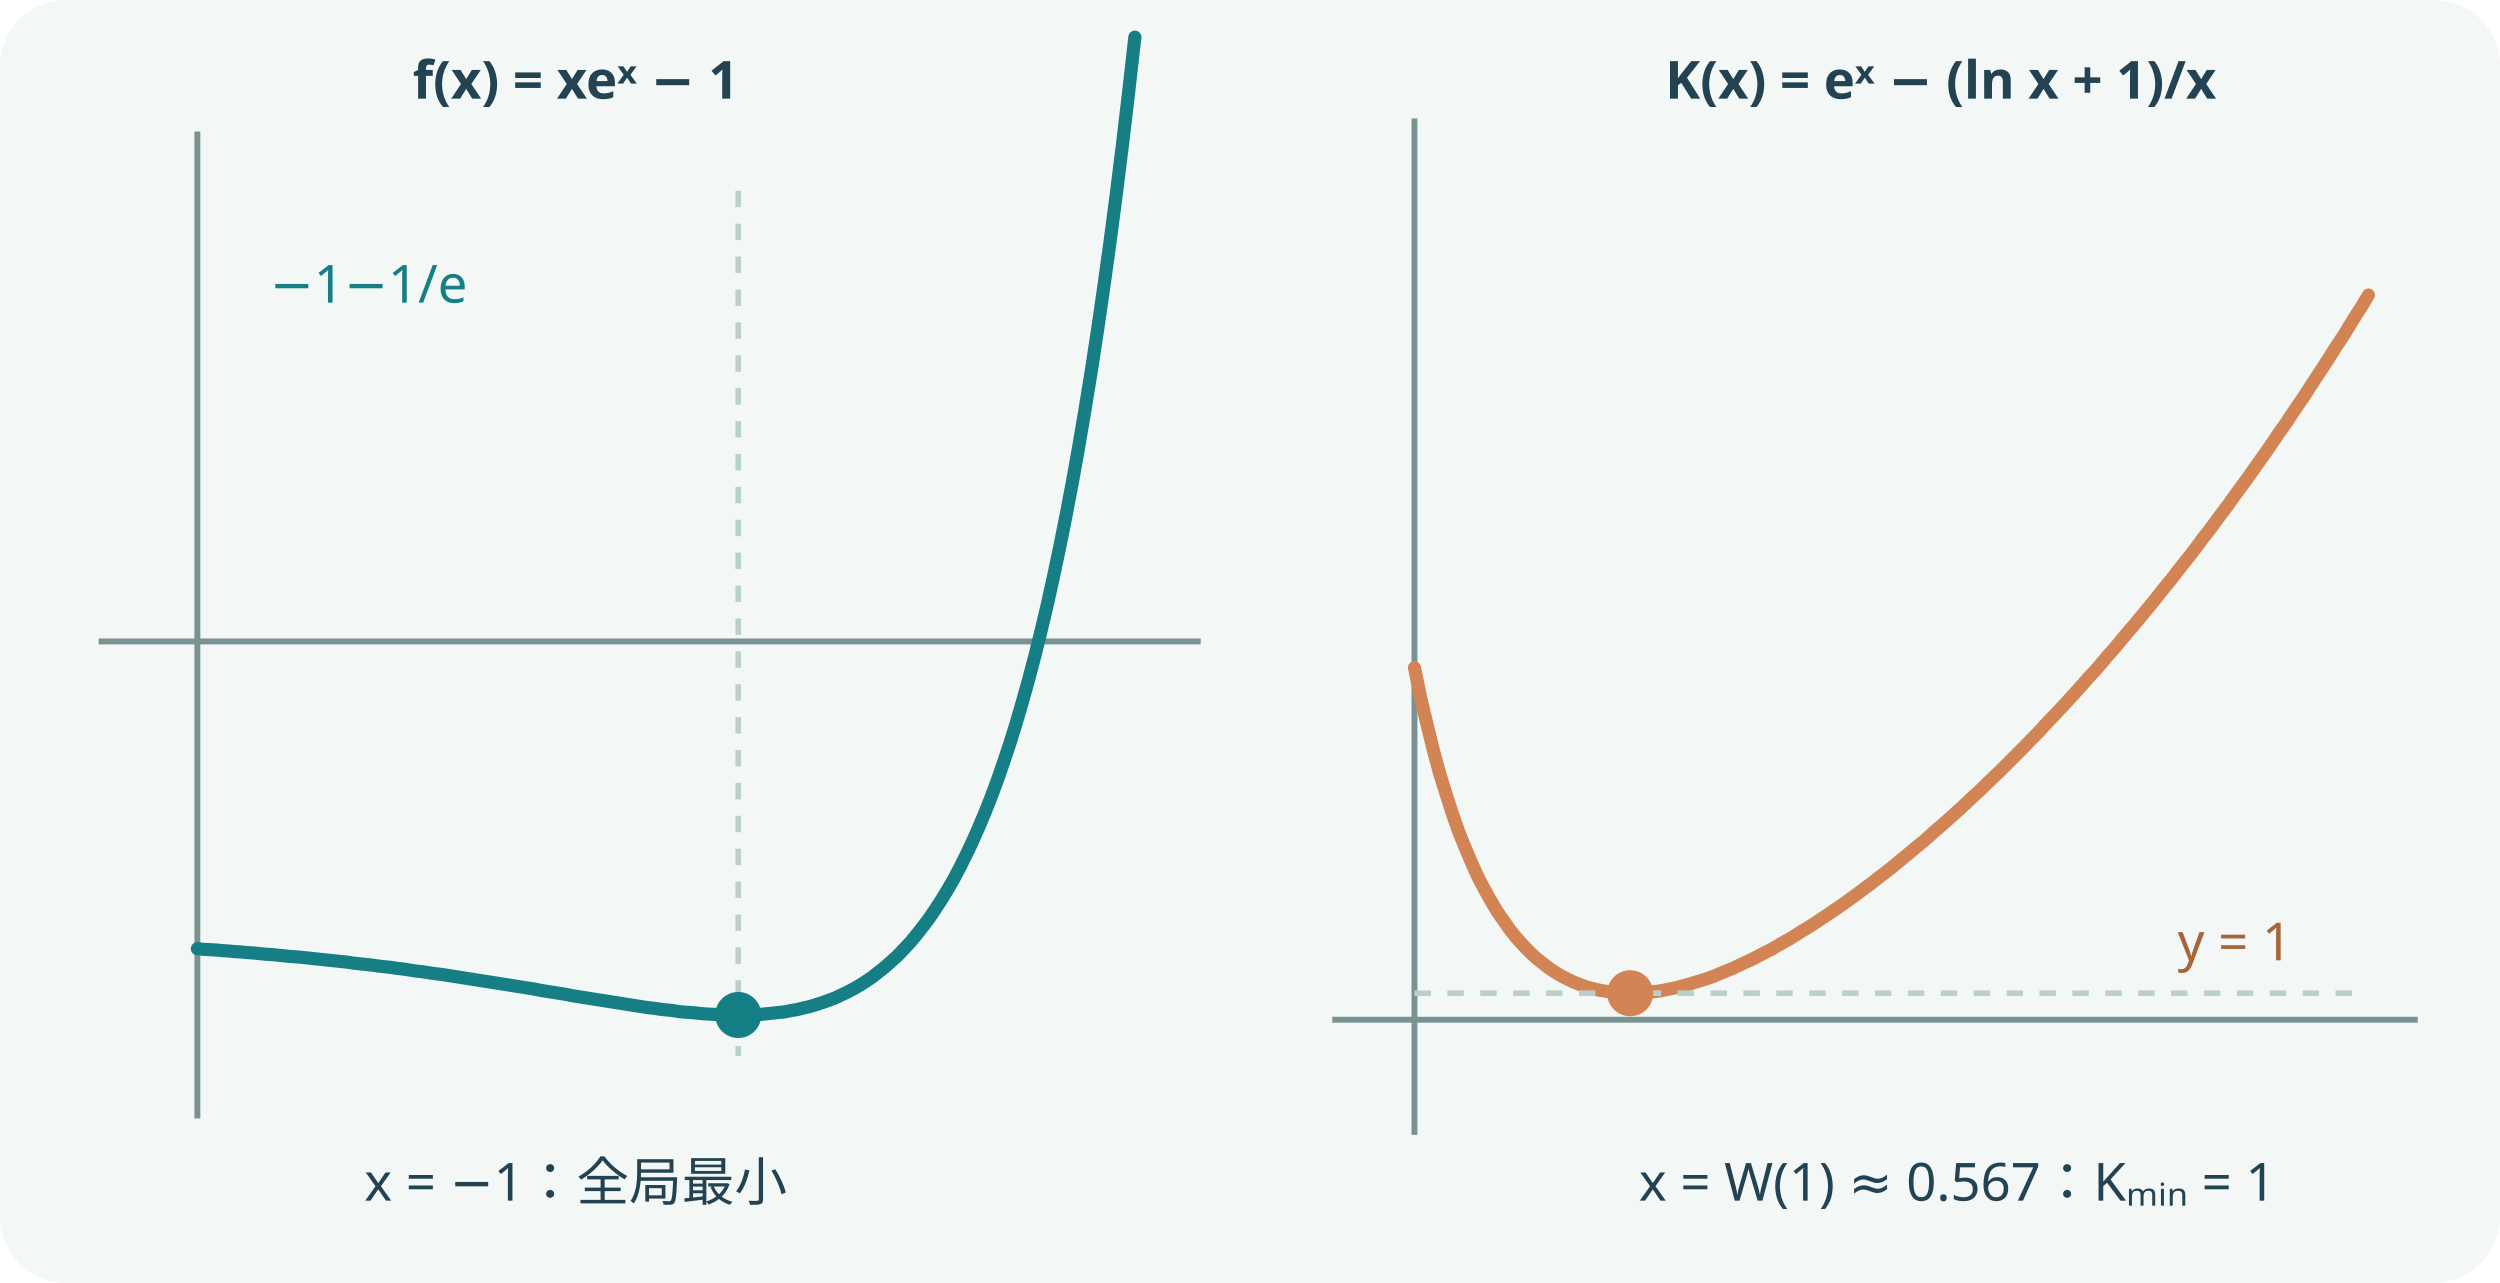
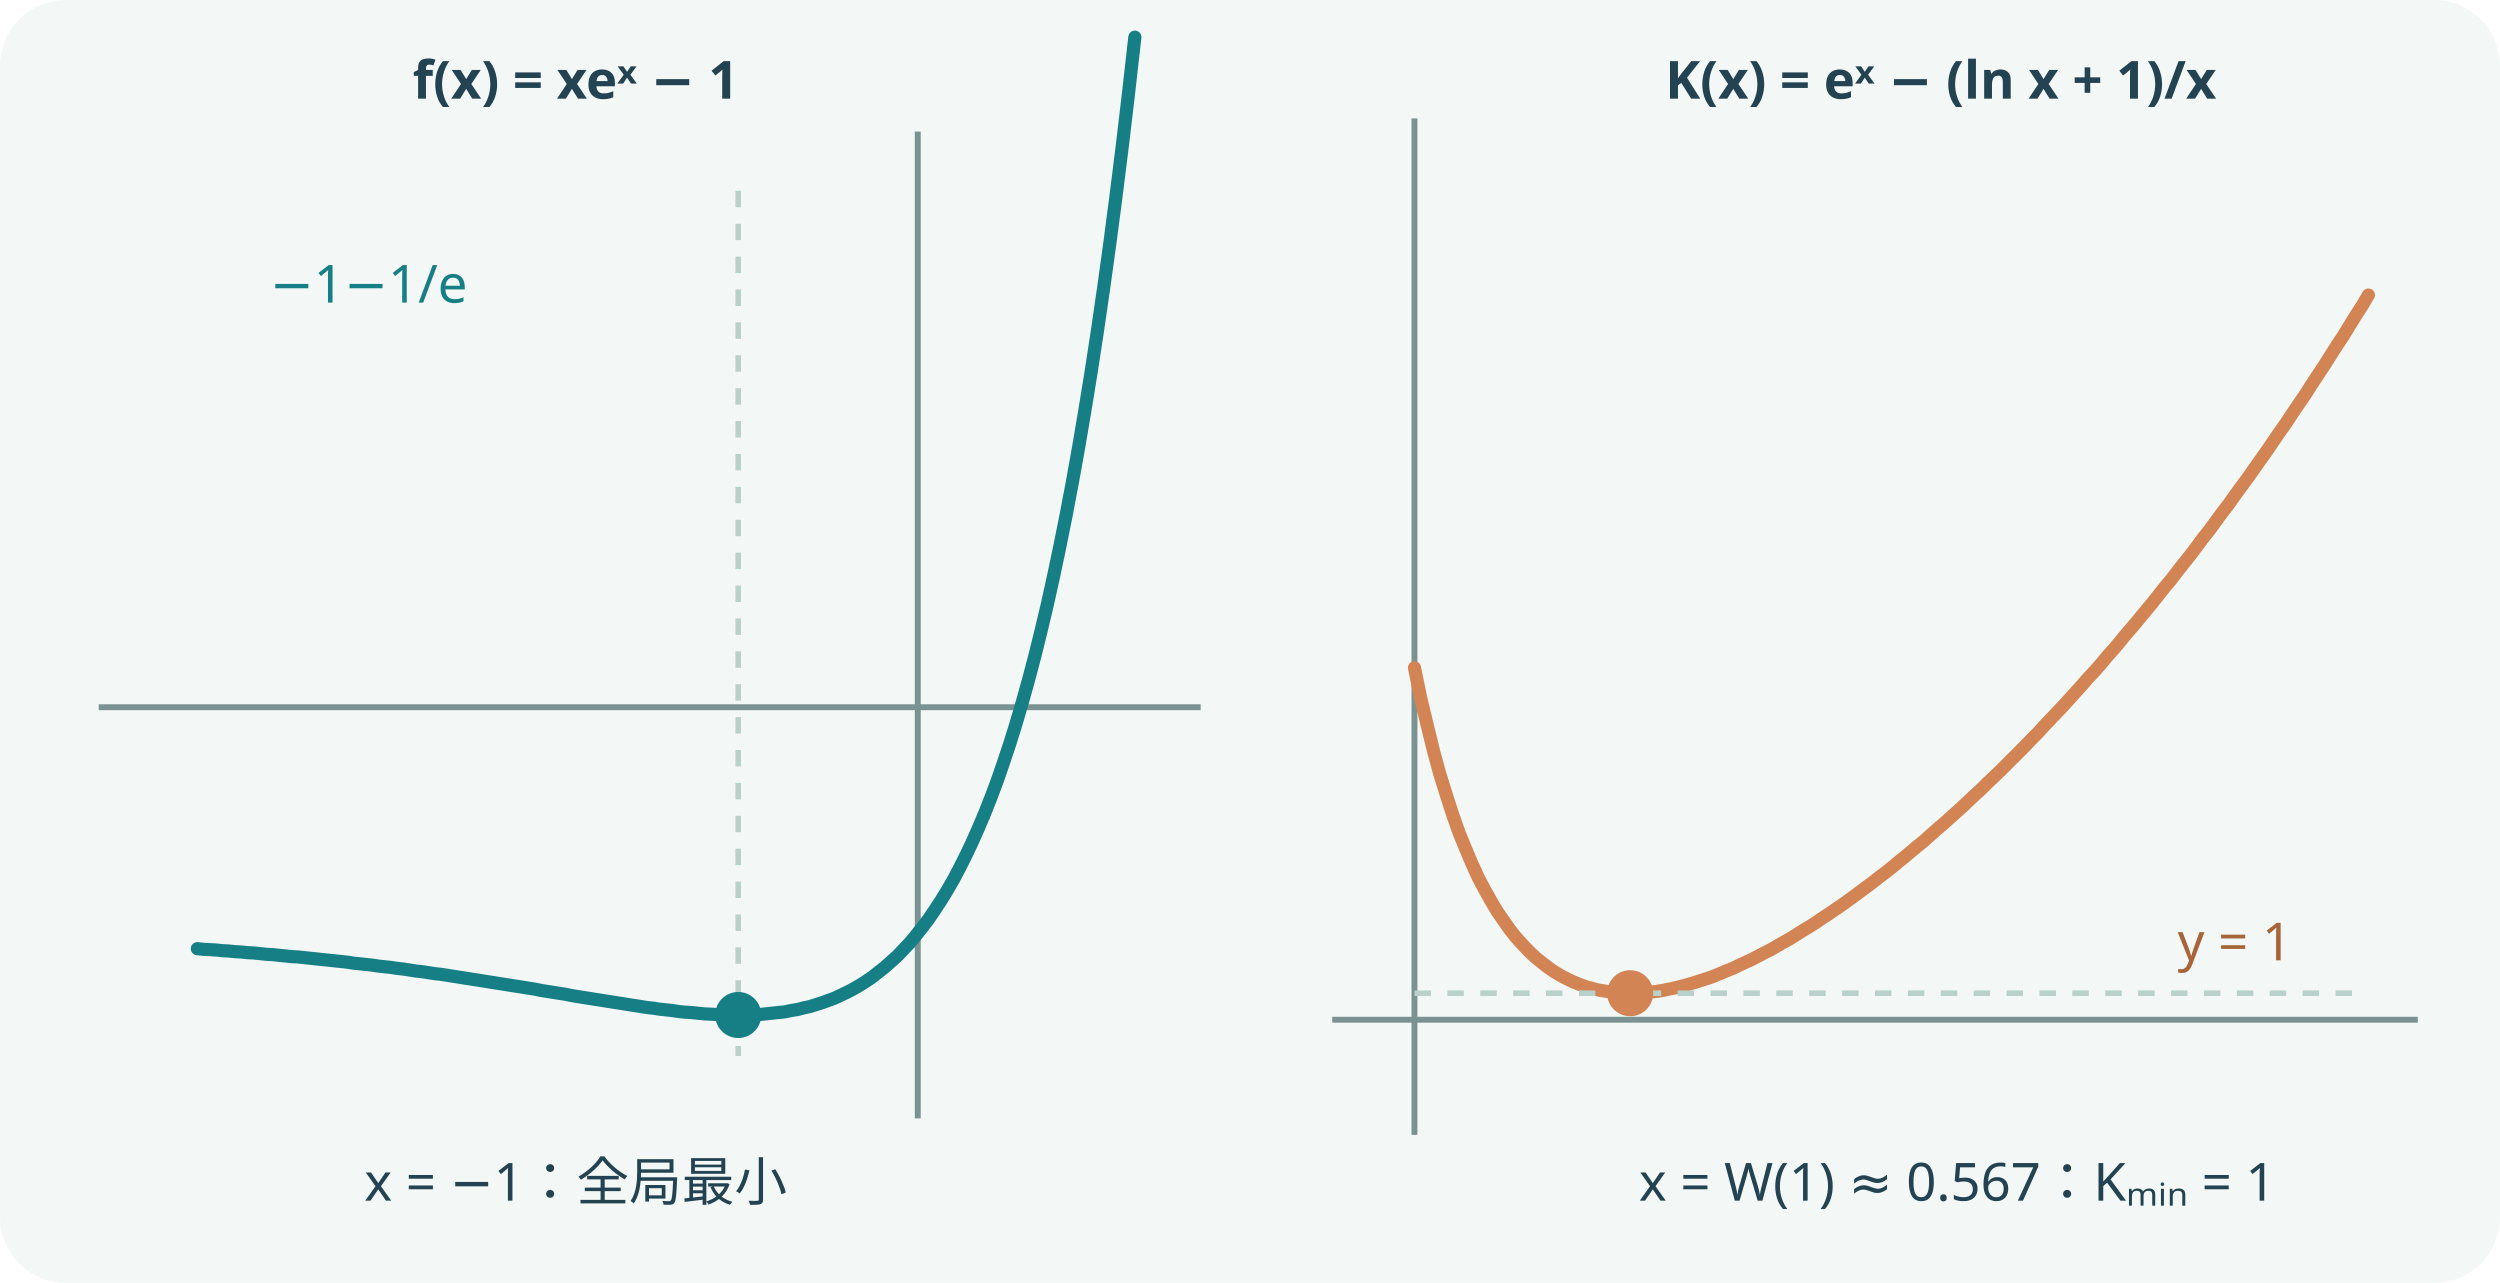
<svg xmlns="http://www.w3.org/2000/svg" viewBox="0 0 760 390" role="img" aria-label="左图函数xe^x−1在x等于负1处有唯一谷底；右图辅助函数K在x约0.567处达到最小值1，水平线y等于负m的高低决定零点个数">
  <rect width="760" height="390" rx="20" fill="#f3f8f6" />
-   <path d="M30 195H365M60 40V340M405 310H735M430 36V345" stroke="#7a9392" stroke-width="1.8" />
+   <path d="M30 215H365M279 40V340M405 310H735M430 36V345" stroke="#7a9392" stroke-width="1.8" />
  <path d="M60.0 288.4 L61.9 288.6 L63.8 288.7 L65.7 288.8 L67.6 289.0 L69.5 289.1 L71.4 289.3 L73.3 289.4 L75.2 289.6 L77.1 289.7 L79.0 289.9 L80.9 290.1 L82.8 290.2 L84.7 290.4 L86.6 290.6 L88.5 290.8 L90.4 290.9 L92.3 291.1 L94.2 291.3 L96.1 291.5 L98.0 291.7 L99.9 291.9 L101.8 292.1 L103.7 292.3 L105.6 292.5 L107.5 292.8 L109.4 293.0 L111.3 293.2 L113.2 293.4 L115.1 293.7 L117.0 293.9 L118.9 294.1 L120.8 294.4 L122.7 294.6 L124.6 294.9 L126.5 295.2 L128.4 295.4 L130.3 295.7 L132.2 296.0 L134.1 296.2 L136.0 296.5 L137.9 296.8 L139.8 297.1 L141.7 297.4 L143.6 297.7 L145.5 298.0 L147.4 298.3 L149.3 298.6 L151.2 298.9 L153.1 299.2 L155.0 299.5 L156.9 299.8 L158.8 300.1 L160.7 300.4 L162.6 300.7 L164.5 301.1 L166.4 301.4 L168.3 301.7 L170.2 302.0 L172.1 302.3 L174.0 302.7 L175.9 303.0 L177.8 303.3 L179.7 303.6 L181.6 303.9 L183.5 304.2 L185.4 304.5 L187.3 304.8 L189.2 305.1 L191.1 305.4 L193.0 305.7 L194.9 306.0 L196.8 306.3 L198.7 306.5 L200.6 306.8 L202.5 307.0 L204.4 307.2 L206.3 307.5 L208.2 307.7 L210.1 307.8 L212.0 308.0 L213.9 308.2 L215.8 308.3 L217.7 308.4 L219.6 308.5 L221.5 308.5 L223.4 308.6 L225.3 308.6 L227.2 308.5 L229.1 308.5 L231.0 308.4 L232.9 308.2 L234.8 308.0 L236.7 307.8 L238.6 307.6 L240.5 307.2 L242.4 306.9 L244.3 306.4 L246.2 306.0 L248.1 305.4 L250.0 304.8 L251.9 304.1 L253.8 303.4 L255.7 302.5 L257.6 301.6 L259.5 300.6 L261.4 299.5 L263.3 298.3 L265.2 297.0 L267.1 295.5 L269.0 294.0 L270.9 292.3 L272.8 290.6 L274.7 288.6 L276.6 286.6 L278.5 284.3 L280.4 281.9 L282.3 279.4 L284.2 276.6 L286.1 273.7 L288.0 270.6 L289.9 267.3 L291.8 263.7 L293.7 259.9 L295.6 255.9 L297.5 251.6 L299.4 247.1 L301.3 242.3 L303.2 237.2 L305.1 231.7 L307.0 226.0 L308.9 219.9 L310.8 213.4 L312.7 206.6 L314.6 199.4 L316.5 191.7 L318.4 183.7 L320.3 175.1 L322.2 166.1 L324.1 156.6 L326.0 146.6 L327.9 136.0 L329.8 124.8 L331.7 113.1 L333.6 100.7 L335.5 87.6 L337.4 73.9 L339.3 59.4 L341.2 44.2 L343.1 28.1 L345.0 11.3" fill="none" stroke="#167e85" stroke-width="4" stroke-linecap="round" />
  <path d="M430.0 203.0 L431.9 212.2 L433.9 220.6 L435.8 228.3 L437.7 235.3 L439.7 241.7 L441.6 247.6 L443.5 253.0 L445.5 257.9 L447.4 262.4 L449.3 266.6 L451.3 270.4 L453.2 273.8 L455.1 277.0 L457.1 279.9 L459.0 282.6 L460.9 285.0 L462.9 287.2 L464.8 289.2 L466.7 291.0 L468.7 292.6 L470.6 294.1 L472.5 295.4 L474.5 296.6 L476.4 297.6 L478.3 298.5 L480.3 299.3 L482.2 300.0 L484.1 300.5 L486.1 301.0 L488.0 301.3 L489.9 301.6 L491.9 301.8 L493.8 301.9 L495.7 301.9 L497.7 301.9 L499.6 301.8 L501.5 301.6 L503.5 301.4 L505.4 301.1 L507.3 300.7 L509.3 300.3 L511.2 299.8 L513.1 299.3 L515.1 298.7 L517.0 298.1 L518.9 297.5 L520.9 296.8 L522.8 296.0 L524.7 295.2 L526.7 294.4 L528.6 293.5 L530.5 292.6 L532.5 291.7 L534.4 290.7 L536.3 289.7 L538.3 288.7 L540.2 287.6 L542.1 286.5 L544.1 285.4 L546.0 284.2 L547.9 283.0 L549.9 281.8 L551.8 280.6 L553.7 279.3 L555.7 278.0 L557.6 276.7 L559.5 275.4 L561.5 274.0 L563.4 272.6 L565.3 271.2 L567.3 269.7 L569.2 268.3 L571.1 266.8 L573.1 265.3 L575.0 263.8 L576.9 262.2 L578.9 260.6 L580.8 259.0 L582.7 257.4 L584.7 255.8 L586.6 254.1 L588.5 252.4 L590.5 250.7 L592.4 249.0 L594.3 247.3 L596.3 245.5 L598.2 243.7 L600.1 241.9 L602.1 240.1 L604.0 238.2 L605.9 236.4 L607.9 234.5 L609.8 232.6 L611.7 230.7 L613.7 228.7 L615.6 226.8 L617.5 224.8 L619.5 222.8 L621.4 220.7 L623.3 218.7 L625.3 216.6 L627.2 214.6 L629.1 212.5 L631.1 210.3 L633.0 208.2 L634.9 206.0 L636.9 203.9 L638.8 201.7 L640.7 199.4 L642.7 197.2 L644.6 194.9 L646.5 192.6 L648.5 190.3 L650.4 188.0 L652.3 185.7 L654.3 183.3 L656.2 180.9 L658.1 178.5 L660.1 176.1 L662.0 173.6 L663.9 171.2 L665.9 168.7 L667.8 166.2 L669.7 163.6 L671.7 161.1 L673.6 158.5 L675.5 155.9 L677.5 153.3 L679.4 150.6 L681.3 148.0 L683.3 145.3 L685.2 142.6 L687.1 139.9 L689.1 137.1 L691.0 134.3 L692.9 131.5 L694.9 128.7 L696.8 125.8 L698.7 123.0 L700.7 120.1 L702.6 117.1 L704.5 114.2 L706.5 111.2 L708.4 108.2 L710.3 105.2 L712.3 102.2 L714.2 99.1 L716.1 96.0 L718.1 92.9 L720.0 89.7" fill="none" stroke="#d38454" stroke-width="4" stroke-linecap="round" />
  <path d="M224.423 58V321M430 301.942H720" stroke="#b9d0cb" stroke-width="1.7" stroke-dasharray="5 5" />
  <circle cx="224.423" cy="308.559" r="7" fill="#167e85" />
  <circle cx="495.568" cy="301.942" r="7" fill="#d38454" />
  <g fill="#234352" font-family="system-ui,sans-serif" font-size="16">
    <text x="175" y="30" text-anchor="middle" font-weight="700">f(x) = xeˣ − 1</text>
    <text x="590" y="30" text-anchor="middle" font-weight="700">K(x) = eˣ − (ln x + 1)/x</text>
    <text x="175" y="365" text-anchor="middle">x = −1：全局最小</text>
    <text x="595" y="365" text-anchor="middle">x = W(1) ≈ 0.567：Kₘᵢₙ = 1</text>
    <text x="82" y="92" fill="#167e85">−1−1/e</text>
    <text x="662" y="291.942" fill="#a7653a">y = 1</text>
  </g>
</svg>
